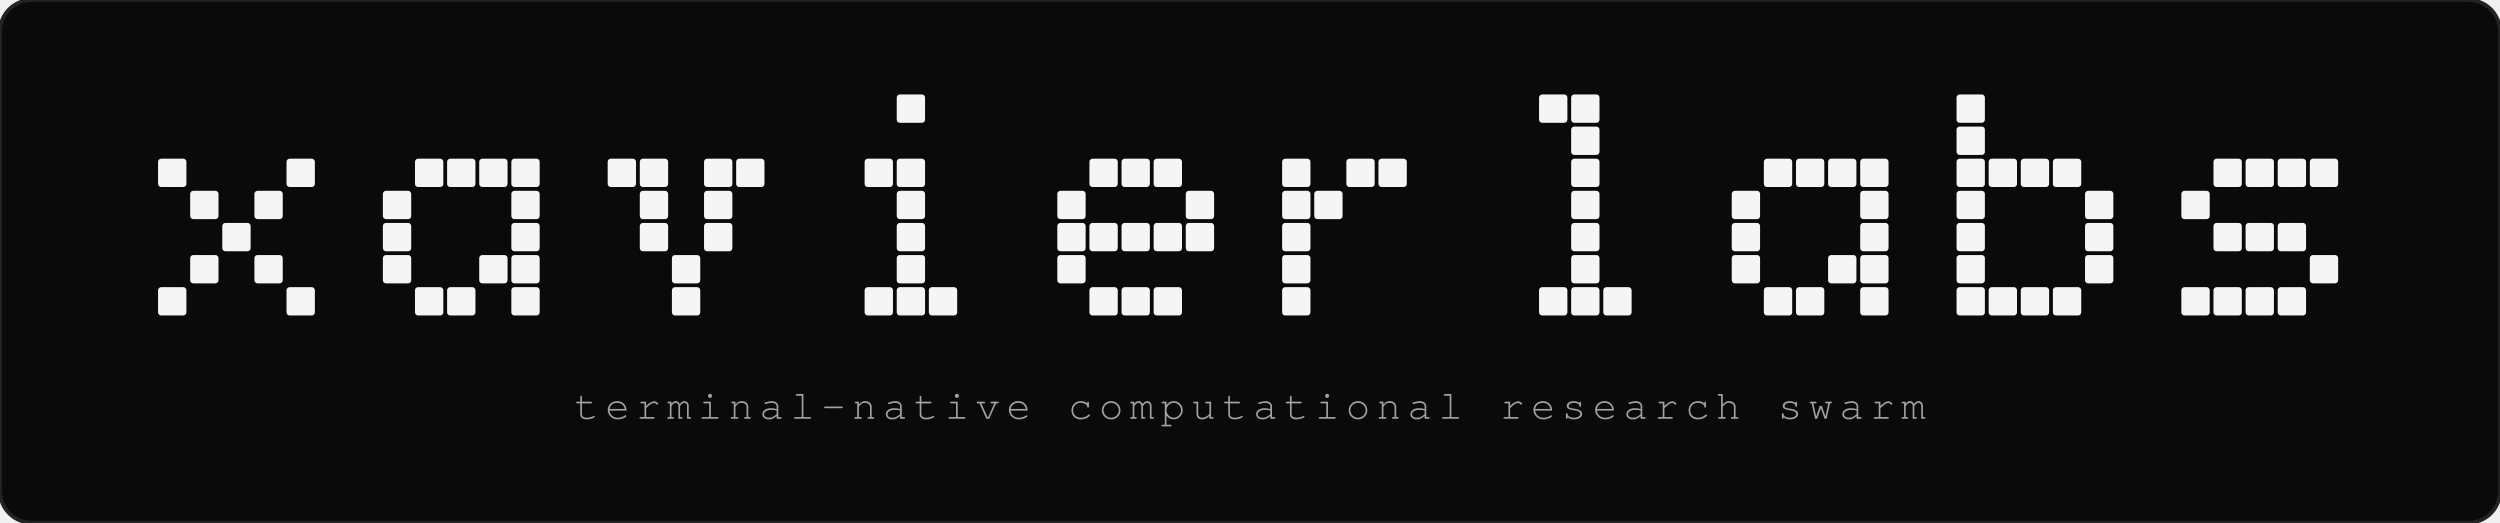
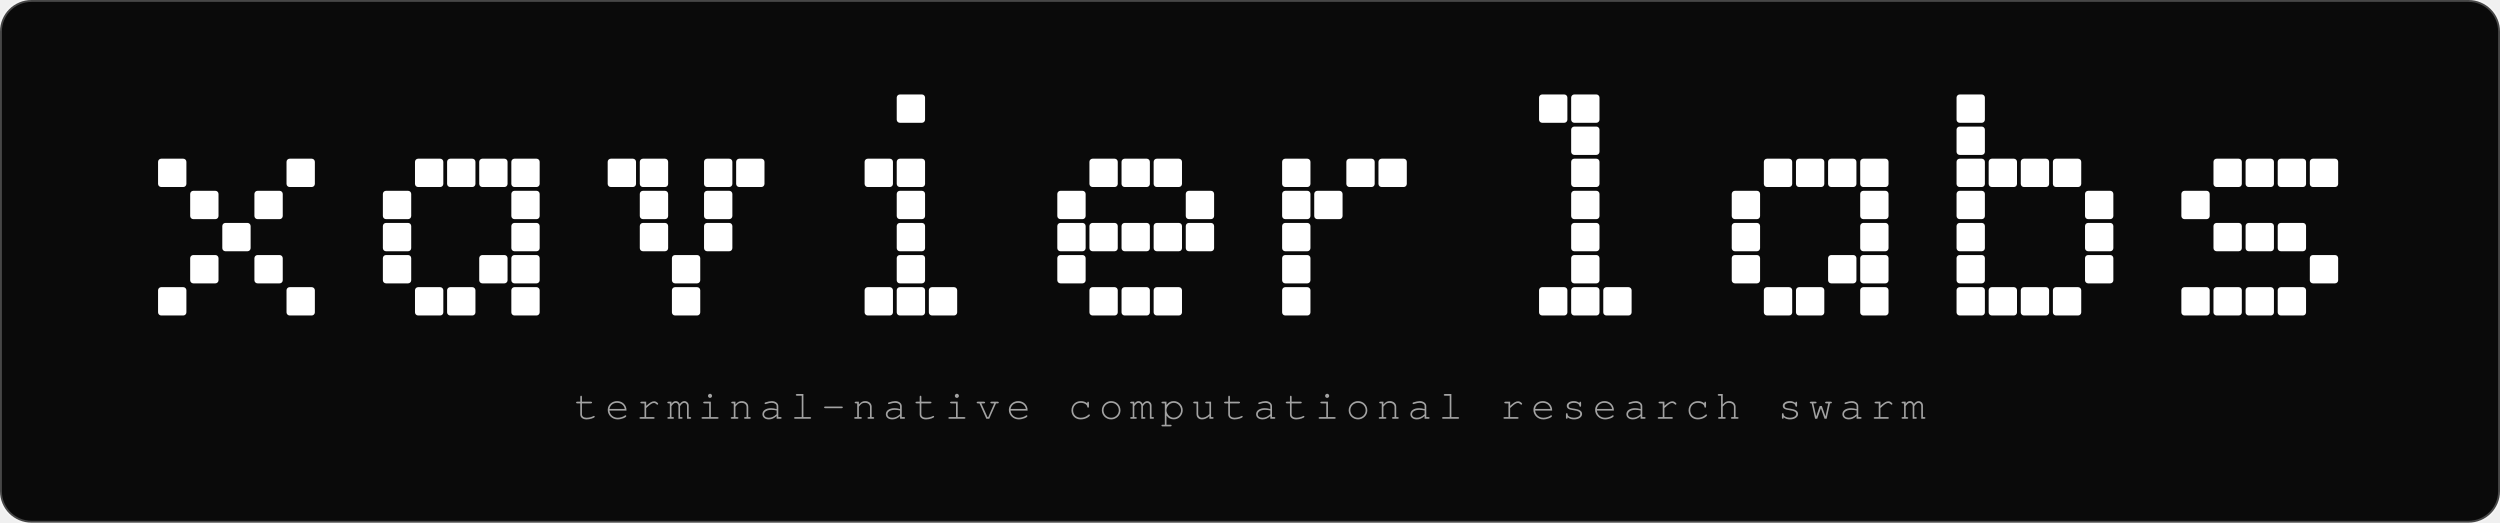
<svg xmlns="http://www.w3.org/2000/svg" viewBox="0 0 794 166" width="100%" height="auto" style="max-width: 794px;" fill="none">
-   <rect width="100%" height="100%" fill="#0a0a0a" rx="10" stroke="#232323" stroke-opacity="1" stroke-width="1.2" />
+   <rect width="100%" height="100%" fill="#0a0a0a" rx="10" stroke="#ffffff" stroke-opacity="0.25" stroke-width="1.2" />
  <g id="pixel-logo">
-     <rect x="284.8" y="30.0" width="9" height="9" fill="#f5f5f5" rx="1" />
-     <rect x="488.8" y="30.0" width="9" height="9" fill="#f5f5f5" rx="1" />
-     <rect x="499.0" y="30.0" width="9" height="9" fill="#f5f5f5" rx="1" />
-     <rect x="621.4" y="30.0" width="9" height="9" fill="#f5f5f5" rx="1" />
-     <rect x="499.0" y="40.2" width="9" height="9" fill="#f5f5f5" rx="1" />
-     <rect x="621.4" y="40.2" width="9" height="9" fill="#f5f5f5" rx="1" />
-     <rect x="50.2" y="50.4" width="9" height="9" fill="#f5f5f5" rx="1" />
-     <rect x="91.0" y="50.4" width="9" height="9" fill="#f5f5f5" rx="1" />
-     <rect x="131.8" y="50.4" width="9" height="9" fill="#f5f5f5" rx="1" />
-     <rect x="142.0" y="50.4" width="9" height="9" fill="#f5f5f5" rx="1" />
-     <rect x="152.2" y="50.4" width="9" height="9" fill="#f5f5f5" rx="1" />
-     <rect x="162.4" y="50.4" width="9" height="9" fill="#f5f5f5" rx="1" />
-     <rect x="193.0" y="50.4" width="9" height="9" fill="#f5f5f5" rx="1" />
-     <rect x="203.2" y="50.4" width="9" height="9" fill="#f5f5f5" rx="1" />
-     <rect x="223.6" y="50.4" width="9" height="9" fill="#f5f5f5" rx="1" />
-     <rect x="233.8" y="50.4" width="9" height="9" fill="#f5f5f5" rx="1" />
-     <rect x="274.6" y="50.4" width="9" height="9" fill="#f5f5f5" rx="1" />
-     <rect x="284.8" y="50.4" width="9" height="9" fill="#f5f5f5" rx="1" />
-     <rect x="346.0" y="50.4" width="9" height="9" fill="#f5f5f5" rx="1" />
-     <rect x="356.2" y="50.4" width="9" height="9" fill="#f5f5f5" rx="1" />
-     <rect x="366.4" y="50.4" width="9" height="9" fill="#f5f5f5" rx="1" />
-     <rect x="407.2" y="50.4" width="9" height="9" fill="#f5f5f5" rx="1" />
-     <rect x="427.6" y="50.4" width="9" height="9" fill="#f5f5f5" rx="1" />
-     <rect x="437.8" y="50.4" width="9" height="9" fill="#f5f5f5" rx="1" />
-     <rect x="499.0" y="50.4" width="9" height="9" fill="#f5f5f5" rx="1" />
-     <rect x="560.2" y="50.4" width="9" height="9" fill="#f5f5f5" rx="1" />
-     <rect x="570.4" y="50.4" width="9" height="9" fill="#f5f5f5" rx="1" />
-     <rect x="580.6" y="50.4" width="9" height="9" fill="#f5f5f5" rx="1" />
-     <rect x="590.8" y="50.4" width="9" height="9" fill="#f5f5f5" rx="1" />
-     <rect x="621.4" y="50.4" width="9" height="9" fill="#f5f5f5" rx="1" />
-     <rect x="631.6" y="50.4" width="9" height="9" fill="#f5f5f5" rx="1" />
-     <rect x="641.8" y="50.4" width="9" height="9" fill="#f5f5f5" rx="1" />
-     <rect x="652.0" y="50.4" width="9" height="9" fill="#f5f5f5" rx="1" />
-     <rect x="703.0" y="50.4" width="9" height="9" fill="#f5f5f5" rx="1" />
-     <rect x="713.2" y="50.4" width="9" height="9" fill="#f5f5f5" rx="1" />
-     <rect x="723.4" y="50.4" width="9" height="9" fill="#f5f5f5" rx="1" />
-     <rect x="733.6" y="50.4" width="9" height="9" fill="#f5f5f5" rx="1" />
-     <rect x="60.4" y="60.6" width="9" height="9" fill="#f5f5f5" rx="1" />
-     <rect x="80.8" y="60.6" width="9" height="9" fill="#f5f5f5" rx="1" />
-     <rect x="121.6" y="60.6" width="9" height="9" fill="#f5f5f5" rx="1" />
-     <rect x="162.4" y="60.6" width="9" height="9" fill="#f5f5f5" rx="1" />
-     <rect x="203.2" y="60.6" width="9" height="9" fill="#f5f5f5" rx="1" />
-     <rect x="223.6" y="60.6" width="9" height="9" fill="#f5f5f5" rx="1" />
-     <rect x="284.8" y="60.6" width="9" height="9" fill="#f5f5f5" rx="1" />
-     <rect x="335.8" y="60.6" width="9" height="9" fill="#f5f5f5" rx="1" />
-     <rect x="376.6" y="60.6" width="9" height="9" fill="#f5f5f5" rx="1" />
-     <rect x="407.2" y="60.6" width="9" height="9" fill="#f5f5f5" rx="1" />
-     <rect x="417.4" y="60.6" width="9" height="9" fill="#f5f5f5" rx="1" />
-     <rect x="499.0" y="60.6" width="9" height="9" fill="#f5f5f5" rx="1" />
-     <rect x="550.0" y="60.6" width="9" height="9" fill="#f5f5f5" rx="1" />
-     <rect x="590.8" y="60.6" width="9" height="9" fill="#f5f5f5" rx="1" />
-     <rect x="621.4" y="60.6" width="9" height="9" fill="#f5f5f5" rx="1" />
-     <rect x="662.2" y="60.6" width="9" height="9" fill="#f5f5f5" rx="1" />
-     <rect x="692.8" y="60.6" width="9" height="9" fill="#f5f5f5" rx="1" />
-     <rect x="70.6" y="70.8" width="9" height="9" fill="#f5f5f5" rx="1" />
-     <rect x="121.6" y="70.8" width="9" height="9" fill="#f5f5f5" rx="1" />
-     <rect x="162.4" y="70.8" width="9" height="9" fill="#f5f5f5" rx="1" />
-     <rect x="203.2" y="70.8" width="9" height="9" fill="#f5f5f5" rx="1" />
-     <rect x="223.6" y="70.8" width="9" height="9" fill="#f5f5f5" rx="1" />
-     <rect x="284.8" y="70.8" width="9" height="9" fill="#f5f5f5" rx="1" />
-     <rect x="335.8" y="70.8" width="9" height="9" fill="#f5f5f5" rx="1" />
-     <rect x="346.0" y="70.8" width="9" height="9" fill="#f5f5f5" rx="1" />
-     <rect x="356.2" y="70.8" width="9" height="9" fill="#f5f5f5" rx="1" />
-     <rect x="366.4" y="70.8" width="9" height="9" fill="#f5f5f5" rx="1" />
-     <rect x="376.6" y="70.8" width="9" height="9" fill="#f5f5f5" rx="1" />
-     <rect x="407.2" y="70.8" width="9" height="9" fill="#f5f5f5" rx="1" />
-     <rect x="499.0" y="70.8" width="9" height="9" fill="#f5f5f5" rx="1" />
-     <rect x="550.0" y="70.8" width="9" height="9" fill="#f5f5f5" rx="1" />
-     <rect x="590.8" y="70.8" width="9" height="9" fill="#f5f5f5" rx="1" />
-     <rect x="621.4" y="70.8" width="9" height="9" fill="#f5f5f5" rx="1" />
-     <rect x="662.2" y="70.8" width="9" height="9" fill="#f5f5f5" rx="1" />
-     <rect x="703.0" y="70.8" width="9" height="9" fill="#f5f5f5" rx="1" />
-     <rect x="713.2" y="70.8" width="9" height="9" fill="#f5f5f5" rx="1" />
-     <rect x="723.4" y="70.8" width="9" height="9" fill="#f5f5f5" rx="1" />
-     <rect x="60.4" y="81.0" width="9" height="9" fill="#f5f5f5" rx="1" />
-     <rect x="80.8" y="81.0" width="9" height="9" fill="#f5f5f5" rx="1" />
-     <rect x="121.6" y="81.0" width="9" height="9" fill="#f5f5f5" rx="1" />
-     <rect x="152.2" y="81.0" width="9" height="9" fill="#f5f5f5" rx="1" />
-     <rect x="162.4" y="81.0" width="9" height="9" fill="#f5f5f5" rx="1" />
-     <rect x="213.4" y="81.0" width="9" height="9" fill="#f5f5f5" rx="1" />
-     <rect x="284.8" y="81.0" width="9" height="9" fill="#f5f5f5" rx="1" />
-     <rect x="335.8" y="81.0" width="9" height="9" fill="#f5f5f5" rx="1" />
-     <rect x="407.2" y="81.0" width="9" height="9" fill="#f5f5f5" rx="1" />
-     <rect x="499.0" y="81.0" width="9" height="9" fill="#f5f5f5" rx="1" />
-     <rect x="550.0" y="81.0" width="9" height="9" fill="#f5f5f5" rx="1" />
-     <rect x="580.6" y="81.0" width="9" height="9" fill="#f5f5f5" rx="1" />
-     <rect x="590.8" y="81.0" width="9" height="9" fill="#f5f5f5" rx="1" />
-     <rect x="621.4" y="81.0" width="9" height="9" fill="#f5f5f5" rx="1" />
-     <rect x="662.2" y="81.0" width="9" height="9" fill="#f5f5f5" rx="1" />
-     <rect x="733.6" y="81.0" width="9" height="9" fill="#f5f5f5" rx="1" />
-     <rect x="50.2" y="91.2" width="9" height="9" fill="#f5f5f5" rx="1" />
-     <rect x="91.0" y="91.2" width="9" height="9" fill="#f5f5f5" rx="1" />
-     <rect x="131.8" y="91.2" width="9" height="9" fill="#f5f5f5" rx="1" />
-     <rect x="142.0" y="91.2" width="9" height="9" fill="#f5f5f5" rx="1" />
-     <rect x="162.4" y="91.2" width="9" height="9" fill="#f5f5f5" rx="1" />
-     <rect x="213.4" y="91.2" width="9" height="9" fill="#f5f5f5" rx="1" />
-     <rect x="274.6" y="91.2" width="9" height="9" fill="#f5f5f5" rx="1" />
-     <rect x="284.8" y="91.2" width="9" height="9" fill="#f5f5f5" rx="1" />
-     <rect x="295.0" y="91.2" width="9" height="9" fill="#f5f5f5" rx="1" />
-     <rect x="346.0" y="91.2" width="9" height="9" fill="#f5f5f5" rx="1" />
-     <rect x="356.2" y="91.2" width="9" height="9" fill="#f5f5f5" rx="1" />
-     <rect x="366.4" y="91.2" width="9" height="9" fill="#f5f5f5" rx="1" />
-     <rect x="407.2" y="91.2" width="9" height="9" fill="#f5f5f5" rx="1" />
-     <rect x="488.8" y="91.2" width="9" height="9" fill="#f5f5f5" rx="1" />
-     <rect x="499.0" y="91.2" width="9" height="9" fill="#f5f5f5" rx="1" />
-     <rect x="509.2" y="91.2" width="9" height="9" fill="#f5f5f5" rx="1" />
-     <rect x="560.2" y="91.2" width="9" height="9" fill="#f5f5f5" rx="1" />
-     <rect x="570.4" y="91.2" width="9" height="9" fill="#f5f5f5" rx="1" />
-     <rect x="590.8" y="91.2" width="9" height="9" fill="#f5f5f5" rx="1" />
-     <rect x="621.4" y="91.2" width="9" height="9" fill="#f5f5f5" rx="1" />
-     <rect x="631.6" y="91.2" width="9" height="9" fill="#f5f5f5" rx="1" />
-     <rect x="641.8" y="91.2" width="9" height="9" fill="#f5f5f5" rx="1" />
-     <rect x="652.0" y="91.2" width="9" height="9" fill="#f5f5f5" rx="1" />
-     <rect x="692.8" y="91.2" width="9" height="9" fill="#f5f5f5" rx="1" />
-     <rect x="703.0" y="91.2" width="9" height="9" fill="#f5f5f5" rx="1" />
-     <rect x="713.2" y="91.2" width="9" height="9" fill="#f5f5f5" rx="1" />
-     <rect x="723.4" y="91.2" width="9" height="9" fill="#f5f5f5" rx="1" />
+     <rect x="284.8" y="30.0" width="9" height="9" fill="#ffffff" rx="1" />
+     <rect x="488.8" y="30.0" width="9" height="9" fill="#ffffff" rx="1" />
+     <rect x="499.0" y="30.0" width="9" height="9" fill="#ffffff" rx="1" />
+     <rect x="621.4" y="30.0" width="9" height="9" fill="#ffffff" rx="1" />
+     <rect x="499.0" y="40.2" width="9" height="9" fill="#ffffff" rx="1" />
+     <rect x="621.4" y="40.2" width="9" height="9" fill="#ffffff" rx="1" />
+     <rect x="50.2" y="50.4" width="9" height="9" fill="#ffffff" rx="1" />
+     <rect x="91.0" y="50.4" width="9" height="9" fill="#ffffff" rx="1" />
+     <rect x="131.8" y="50.4" width="9" height="9" fill="#ffffff" rx="1" />
+     <rect x="142.0" y="50.4" width="9" height="9" fill="#ffffff" rx="1" />
+     <rect x="152.2" y="50.4" width="9" height="9" fill="#ffffff" rx="1" />
+     <rect x="162.4" y="50.4" width="9" height="9" fill="#ffffff" rx="1" />
+     <rect x="193.0" y="50.4" width="9" height="9" fill="#ffffff" rx="1" />
+     <rect x="203.2" y="50.4" width="9" height="9" fill="#ffffff" rx="1" />
+     <rect x="223.6" y="50.4" width="9" height="9" fill="#ffffff" rx="1" />
+     <rect x="233.8" y="50.4" width="9" height="9" fill="#ffffff" rx="1" />
+     <rect x="274.6" y="50.4" width="9" height="9" fill="#ffffff" rx="1" />
+     <rect x="284.8" y="50.4" width="9" height="9" fill="#ffffff" rx="1" />
+     <rect x="346.0" y="50.4" width="9" height="9" fill="#ffffff" rx="1" />
+     <rect x="356.2" y="50.4" width="9" height="9" fill="#ffffff" rx="1" />
+     <rect x="366.4" y="50.4" width="9" height="9" fill="#ffffff" rx="1" />
+     <rect x="407.2" y="50.4" width="9" height="9" fill="#ffffff" rx="1" />
+     <rect x="427.6" y="50.4" width="9" height="9" fill="#ffffff" rx="1" />
+     <rect x="437.8" y="50.4" width="9" height="9" fill="#ffffff" rx="1" />
+     <rect x="499.0" y="50.4" width="9" height="9" fill="#ffffff" rx="1" />
+     <rect x="560.2" y="50.4" width="9" height="9" fill="#ffffff" rx="1" />
+     <rect x="570.4" y="50.4" width="9" height="9" fill="#ffffff" rx="1" />
+     <rect x="580.6" y="50.4" width="9" height="9" fill="#ffffff" rx="1" />
+     <rect x="590.8" y="50.4" width="9" height="9" fill="#ffffff" rx="1" />
+     <rect x="621.4" y="50.4" width="9" height="9" fill="#ffffff" rx="1" />
+     <rect x="631.6" y="50.4" width="9" height="9" fill="#ffffff" rx="1" />
+     <rect x="641.8" y="50.4" width="9" height="9" fill="#ffffff" rx="1" />
+     <rect x="652.0" y="50.4" width="9" height="9" fill="#ffffff" rx="1" />
+     <rect x="703.0" y="50.4" width="9" height="9" fill="#ffffff" rx="1" />
+     <rect x="713.2" y="50.4" width="9" height="9" fill="#ffffff" rx="1" />
+     <rect x="723.4" y="50.4" width="9" height="9" fill="#ffffff" rx="1" />
+     <rect x="733.6" y="50.4" width="9" height="9" fill="#ffffff" rx="1" />
+     <rect x="60.4" y="60.6" width="9" height="9" fill="#ffffff" rx="1" />
+     <rect x="80.8" y="60.6" width="9" height="9" fill="#ffffff" rx="1" />
+     <rect x="121.6" y="60.6" width="9" height="9" fill="#ffffff" rx="1" />
+     <rect x="162.4" y="60.6" width="9" height="9" fill="#ffffff" rx="1" />
+     <rect x="203.2" y="60.6" width="9" height="9" fill="#ffffff" rx="1" />
+     <rect x="223.6" y="60.6" width="9" height="9" fill="#ffffff" rx="1" />
+     <rect x="284.8" y="60.6" width="9" height="9" fill="#ffffff" rx="1" />
+     <rect x="335.8" y="60.6" width="9" height="9" fill="#ffffff" rx="1" />
+     <rect x="376.6" y="60.6" width="9" height="9" fill="#ffffff" rx="1" />
+     <rect x="407.2" y="60.6" width="9" height="9" fill="#ffffff" rx="1" />
+     <rect x="417.4" y="60.6" width="9" height="9" fill="#ffffff" rx="1" />
+     <rect x="499.0" y="60.6" width="9" height="9" fill="#ffffff" rx="1" />
+     <rect x="550.0" y="60.6" width="9" height="9" fill="#ffffff" rx="1" />
+     <rect x="590.8" y="60.6" width="9" height="9" fill="#ffffff" rx="1" />
+     <rect x="621.4" y="60.6" width="9" height="9" fill="#ffffff" rx="1" />
+     <rect x="662.2" y="60.6" width="9" height="9" fill="#ffffff" rx="1" />
+     <rect x="692.8" y="60.6" width="9" height="9" fill="#ffffff" rx="1" />
+     <rect x="70.6" y="70.8" width="9" height="9" fill="#ffffff" rx="1" />
+     <rect x="121.6" y="70.8" width="9" height="9" fill="#ffffff" rx="1" />
+     <rect x="162.4" y="70.8" width="9" height="9" fill="#ffffff" rx="1" />
+     <rect x="203.2" y="70.8" width="9" height="9" fill="#ffffff" rx="1" />
+     <rect x="223.6" y="70.8" width="9" height="9" fill="#ffffff" rx="1" />
+     <rect x="284.8" y="70.8" width="9" height="9" fill="#ffffff" rx="1" />
+     <rect x="335.8" y="70.8" width="9" height="9" fill="#ffffff" rx="1" />
+     <rect x="346.0" y="70.8" width="9" height="9" fill="#ffffff" rx="1" />
+     <rect x="356.2" y="70.8" width="9" height="9" fill="#ffffff" rx="1" />
+     <rect x="366.4" y="70.8" width="9" height="9" fill="#ffffff" rx="1" />
+     <rect x="376.6" y="70.8" width="9" height="9" fill="#ffffff" rx="1" />
+     <rect x="407.2" y="70.8" width="9" height="9" fill="#ffffff" rx="1" />
+     <rect x="499.0" y="70.8" width="9" height="9" fill="#ffffff" rx="1" />
+     <rect x="550.0" y="70.8" width="9" height="9" fill="#ffffff" rx="1" />
+     <rect x="590.8" y="70.8" width="9" height="9" fill="#ffffff" rx="1" />
+     <rect x="621.4" y="70.8" width="9" height="9" fill="#ffffff" rx="1" />
+     <rect x="662.2" y="70.8" width="9" height="9" fill="#ffffff" rx="1" />
+     <rect x="703.0" y="70.8" width="9" height="9" fill="#ffffff" rx="1" />
+     <rect x="713.2" y="70.8" width="9" height="9" fill="#ffffff" rx="1" />
+     <rect x="723.4" y="70.8" width="9" height="9" fill="#ffffff" rx="1" />
+     <rect x="60.4" y="81.0" width="9" height="9" fill="#ffffff" rx="1" />
+     <rect x="80.8" y="81.0" width="9" height="9" fill="#ffffff" rx="1" />
+     <rect x="121.6" y="81.0" width="9" height="9" fill="#ffffff" rx="1" />
+     <rect x="152.2" y="81.0" width="9" height="9" fill="#ffffff" rx="1" />
+     <rect x="162.4" y="81.0" width="9" height="9" fill="#ffffff" rx="1" />
+     <rect x="213.4" y="81.0" width="9" height="9" fill="#ffffff" rx="1" />
+     <rect x="284.8" y="81.0" width="9" height="9" fill="#ffffff" rx="1" />
+     <rect x="335.8" y="81.0" width="9" height="9" fill="#ffffff" rx="1" />
+     <rect x="407.2" y="81.0" width="9" height="9" fill="#ffffff" rx="1" />
+     <rect x="499.0" y="81.0" width="9" height="9" fill="#ffffff" rx="1" />
+     <rect x="550.0" y="81.0" width="9" height="9" fill="#ffffff" rx="1" />
+     <rect x="580.6" y="81.0" width="9" height="9" fill="#ffffff" rx="1" />
+     <rect x="590.8" y="81.0" width="9" height="9" fill="#ffffff" rx="1" />
+     <rect x="621.4" y="81.0" width="9" height="9" fill="#ffffff" rx="1" />
+     <rect x="662.2" y="81.0" width="9" height="9" fill="#ffffff" rx="1" />
+     <rect x="733.6" y="81.0" width="9" height="9" fill="#ffffff" rx="1" />
+     <rect x="50.2" y="91.2" width="9" height="9" fill="#ffffff" rx="1" />
+     <rect x="91.0" y="91.2" width="9" height="9" fill="#ffffff" rx="1" />
+     <rect x="131.8" y="91.2" width="9" height="9" fill="#ffffff" rx="1" />
+     <rect x="142.0" y="91.2" width="9" height="9" fill="#ffffff" rx="1" />
+     <rect x="162.4" y="91.2" width="9" height="9" fill="#ffffff" rx="1" />
+     <rect x="213.4" y="91.2" width="9" height="9" fill="#ffffff" rx="1" />
+     <rect x="274.6" y="91.2" width="9" height="9" fill="#ffffff" rx="1" />
+     <rect x="284.8" y="91.2" width="9" height="9" fill="#ffffff" rx="1" />
+     <rect x="295.0" y="91.2" width="9" height="9" fill="#ffffff" rx="1" />
+     <rect x="346.0" y="91.2" width="9" height="9" fill="#ffffff" rx="1" />
+     <rect x="356.2" y="91.2" width="9" height="9" fill="#ffffff" rx="1" />
+     <rect x="366.4" y="91.2" width="9" height="9" fill="#ffffff" rx="1" />
+     <rect x="407.2" y="91.2" width="9" height="9" fill="#ffffff" rx="1" />
+     <rect x="488.8" y="91.2" width="9" height="9" fill="#ffffff" rx="1" />
+     <rect x="499.0" y="91.2" width="9" height="9" fill="#ffffff" rx="1" />
+     <rect x="509.2" y="91.2" width="9" height="9" fill="#ffffff" rx="1" />
+     <rect x="560.2" y="91.2" width="9" height="9" fill="#ffffff" rx="1" />
+     <rect x="570.4" y="91.2" width="9" height="9" fill="#ffffff" rx="1" />
+     <rect x="590.8" y="91.2" width="9" height="9" fill="#ffffff" rx="1" />
+     <rect x="621.4" y="91.2" width="9" height="9" fill="#ffffff" rx="1" />
+     <rect x="631.6" y="91.2" width="9" height="9" fill="#ffffff" rx="1" />
+     <rect x="641.8" y="91.2" width="9" height="9" fill="#ffffff" rx="1" />
+     <rect x="652.0" y="91.2" width="9" height="9" fill="#ffffff" rx="1" />
+     <rect x="692.8" y="91.2" width="9" height="9" fill="#ffffff" rx="1" />
+     <rect x="703.0" y="91.2" width="9" height="9" fill="#ffffff" rx="1" />
+     <rect x="713.2" y="91.2" width="9" height="9" fill="#ffffff" rx="1" />
+     <rect x="723.4" y="91.2" width="9" height="9" fill="#ffffff" rx="1" />
  </g>
  <text x="397" y="133" text-anchor="middle" fill="#a3a3a3" font-family="'JetBrains Mono', monospace, Courier" font-size="13" letter-spacing="2">terminal-native computational research swarm</text>
</svg>
